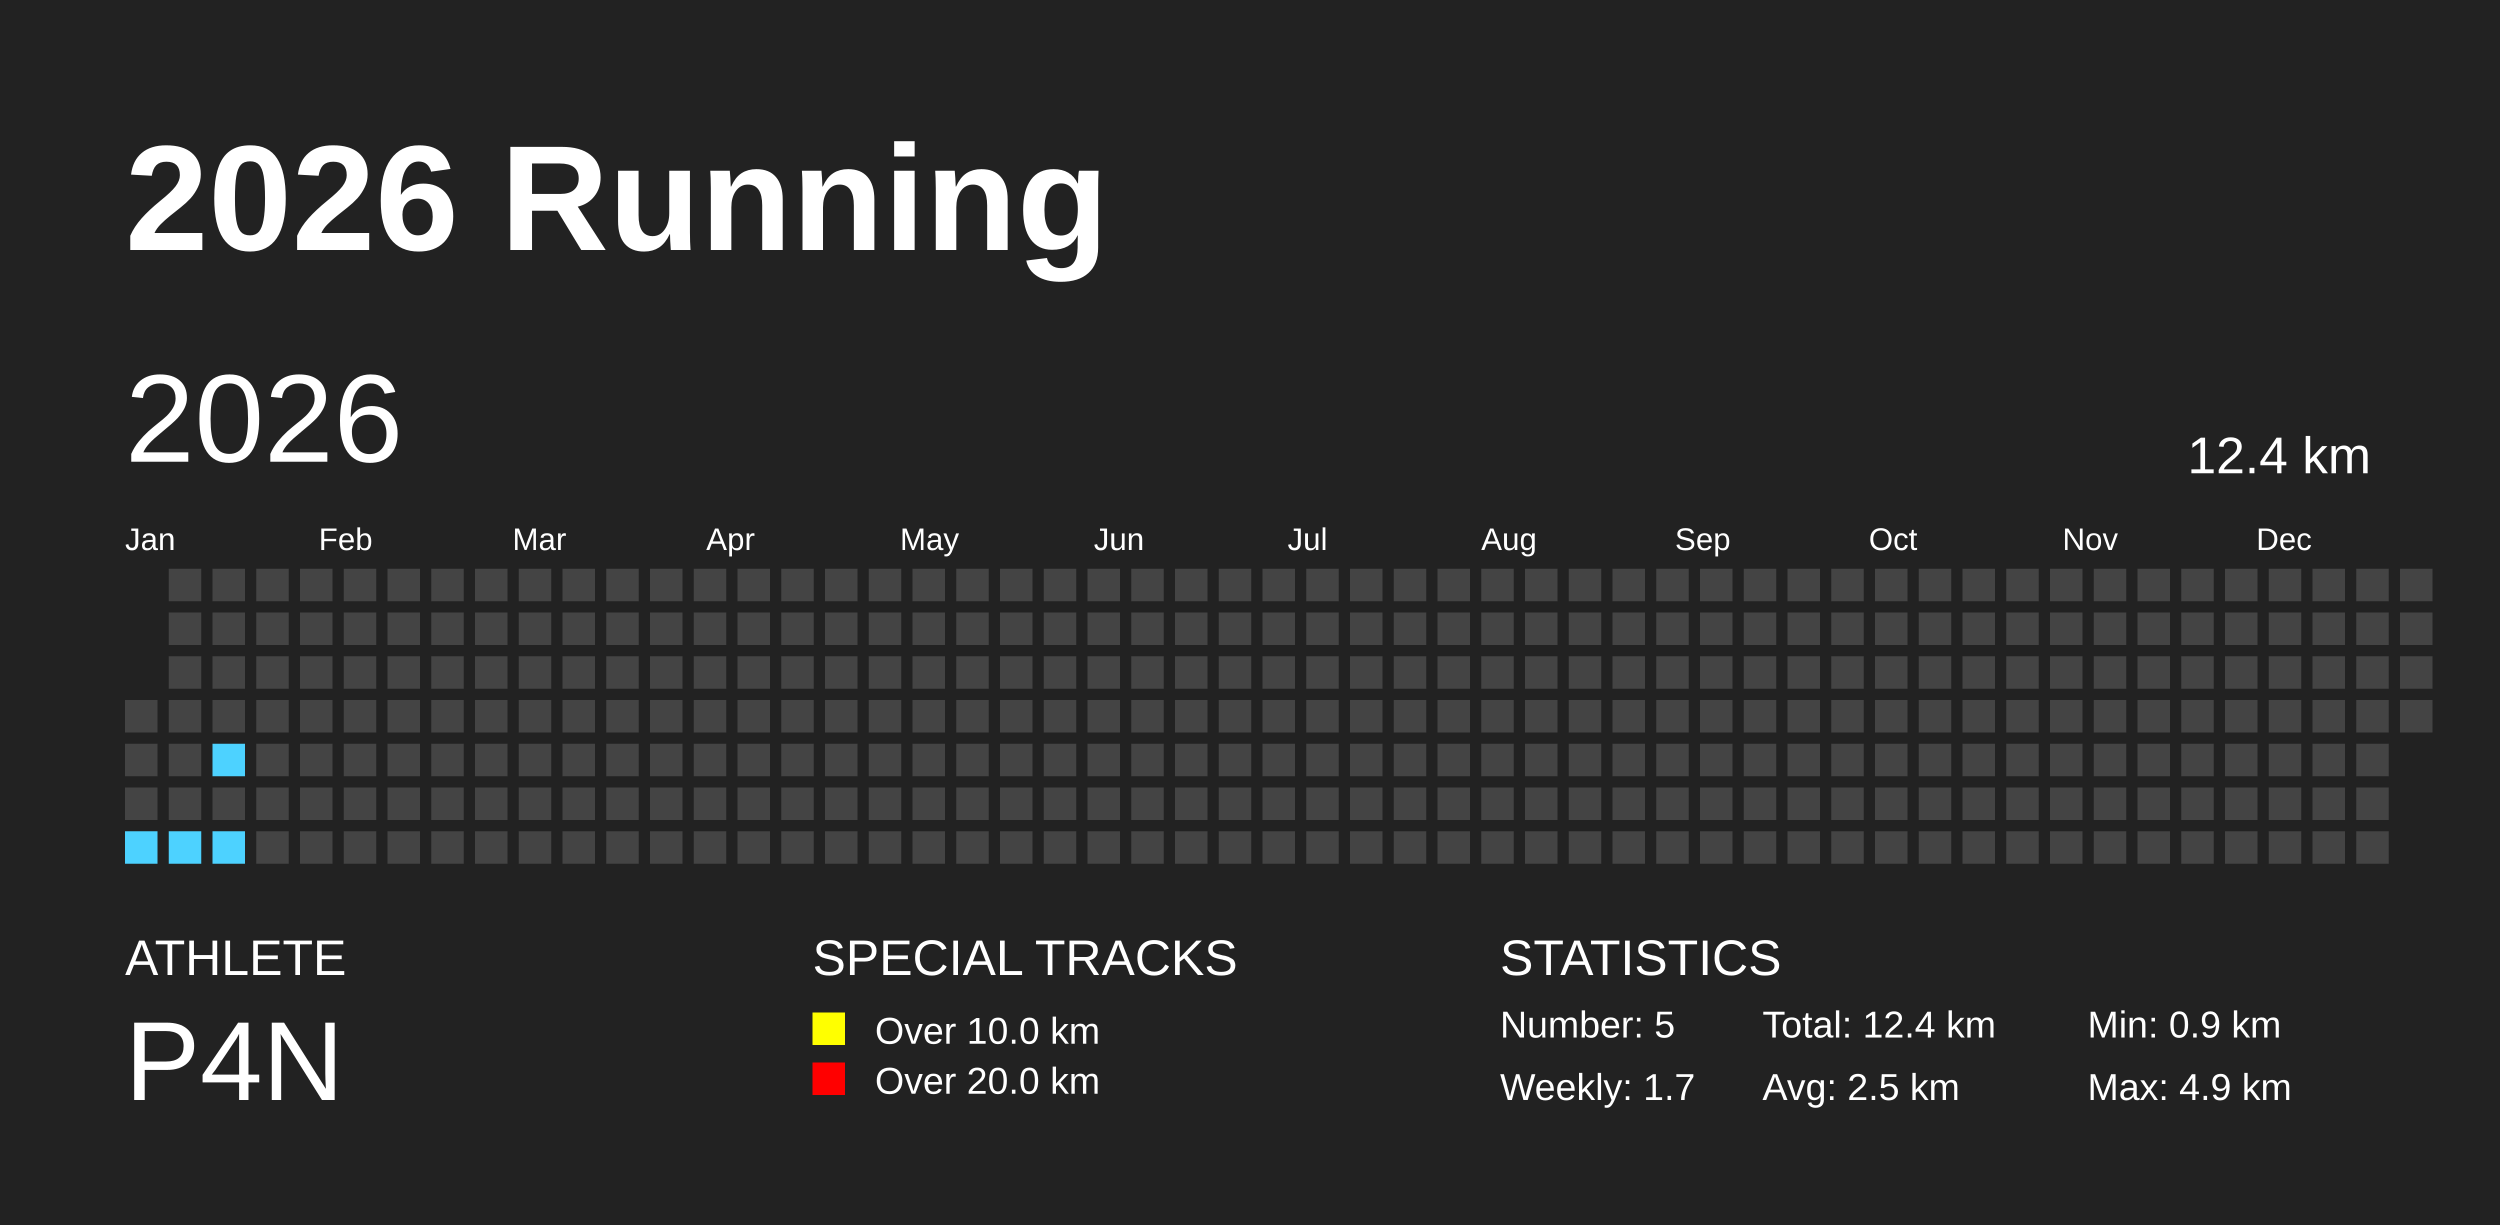
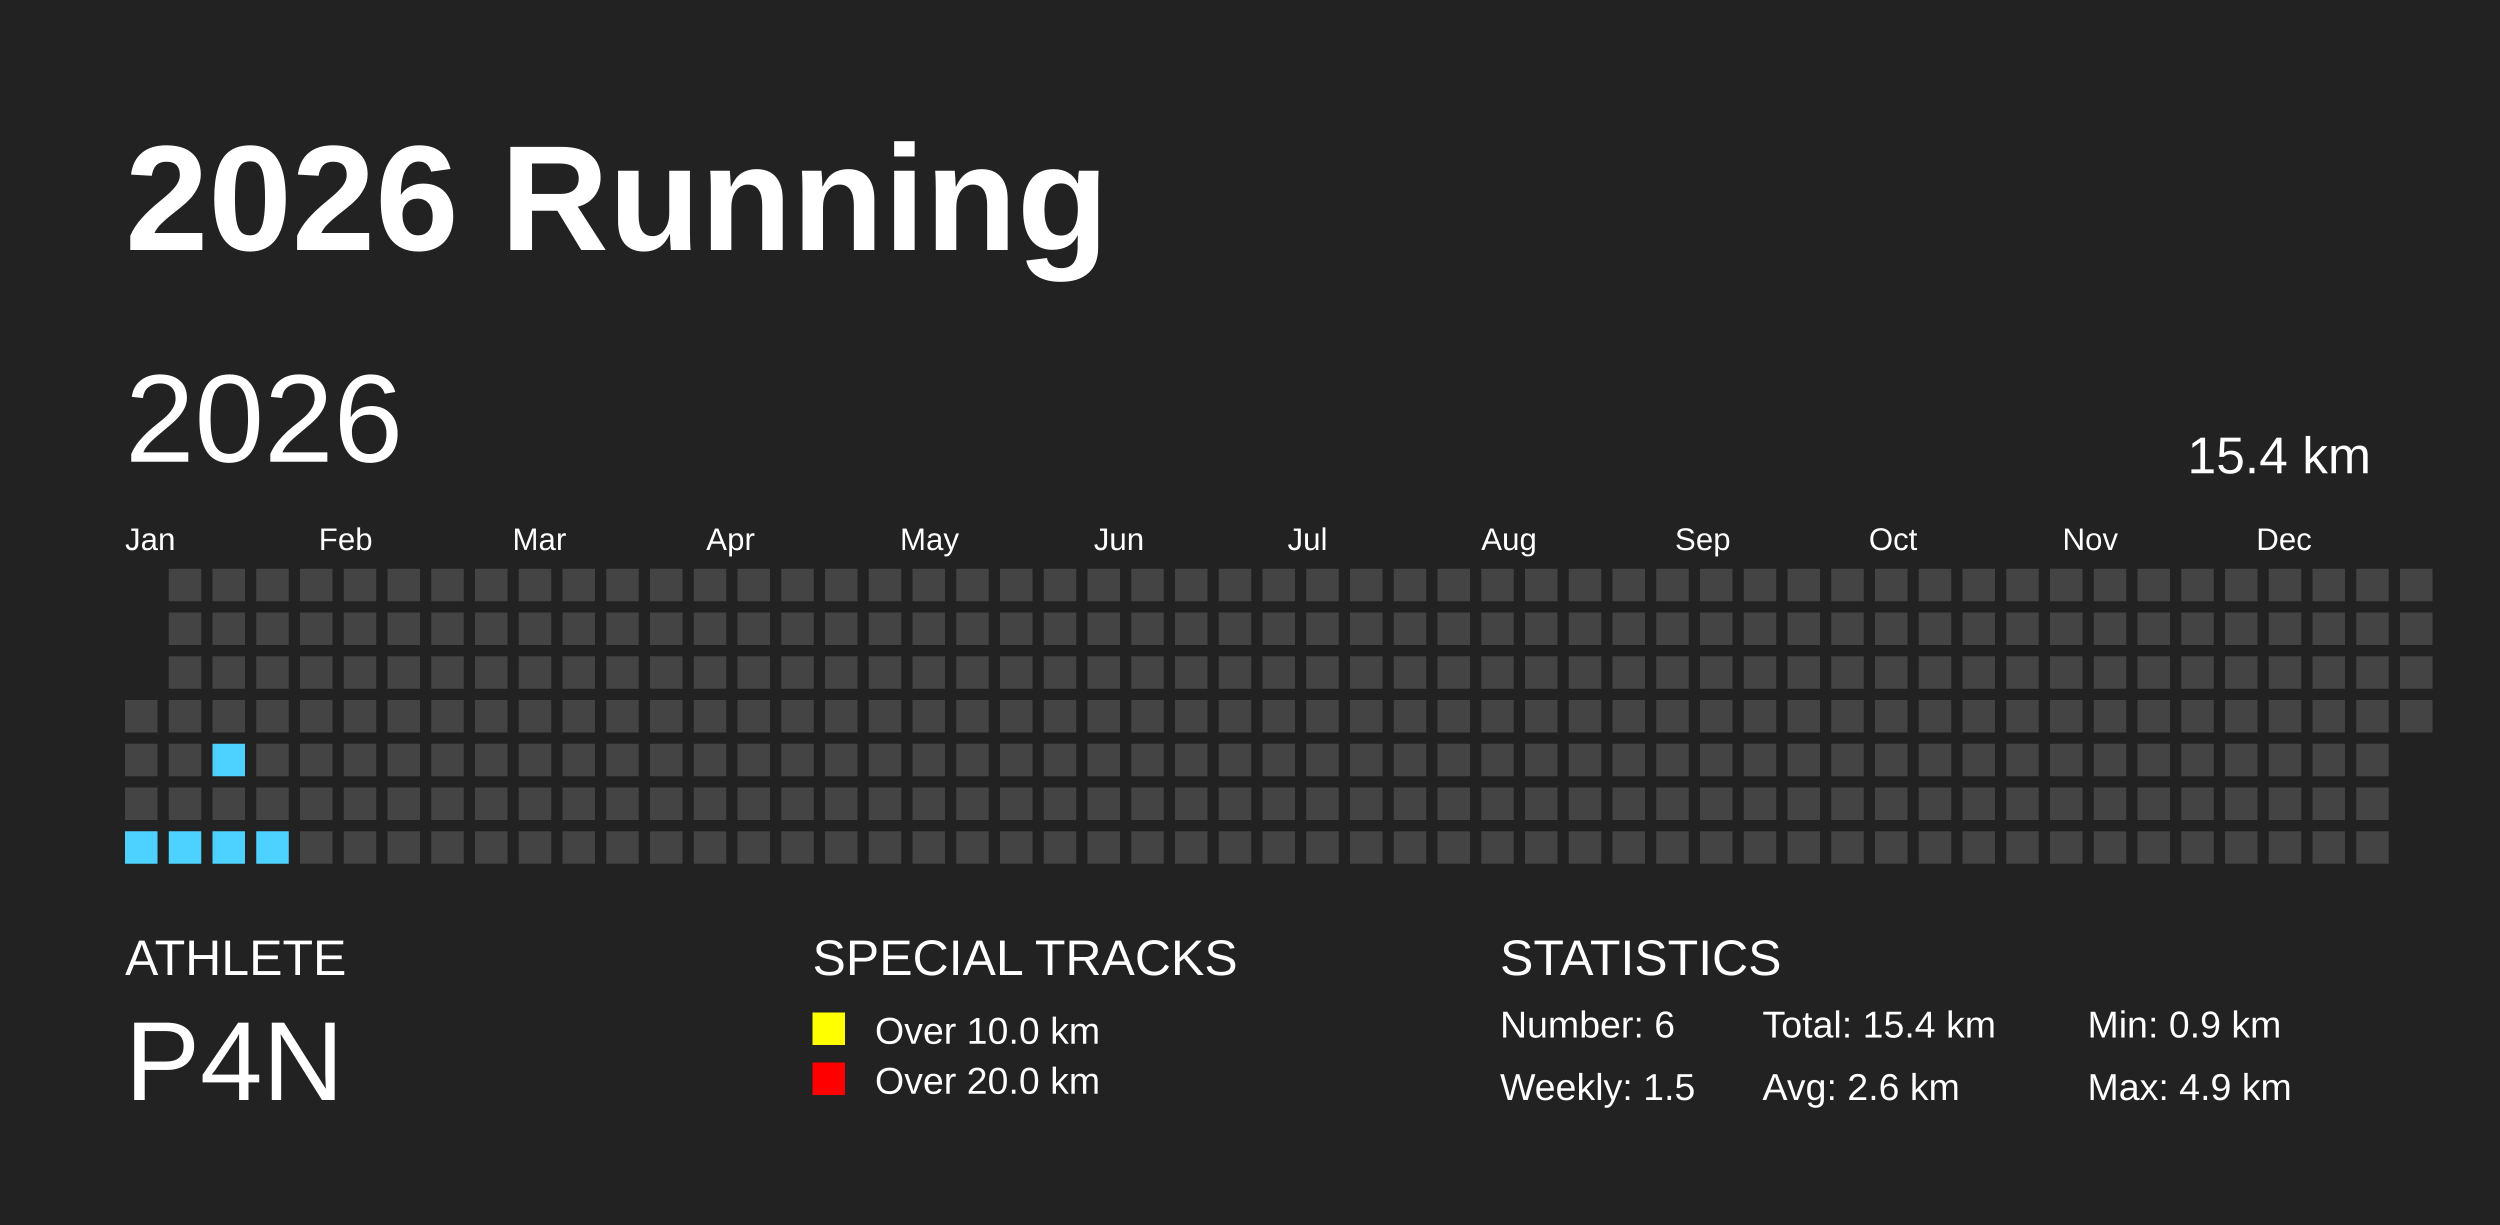
<svg xmlns="http://www.w3.org/2000/svg" baseProfile="full" height="98mm" version="1.1" viewBox="0,0,200,98" width="200mm">
  <defs />
  <rect fill="#222222" height="98" width="200" x="0" y="0" />
  <text fill="#FFFFFF" style="font-size:12px; font-family:Arial; font-weight:bold;" x="10" y="20">2026 Running</text>
  <text fill="#FFFFFF" style="font-size:4px; font-family:Arial" x="10" y="78">ATHLETE</text>
  <text fill="#FFFFFF" style="font-size:9px; font-family:Arial" x="10" y="88">P4N</text>
  <text fill="#FFFFFF" style="font-size:4px; font-family:Arial" x="65" y="78">SPECIAL TRACKS</text>
  <rect fill="yellow" height="2.6" width="2.6" x="65" y="81" />
  <text fill="#FFFFFF" style="font-size:3px; font-family:Arial" x="70" y="83.5">Over 10.0 km</text>
  <rect fill="red" height="2.6" width="2.6" x="65" y="85" />
  <text fill="#FFFFFF" style="font-size:3px; font-family:Arial" x="70" y="87.5">Over 20.0 km</text>
  <text fill="#FFFFFF" style="font-size:4px; font-family:Arial" x="120" y="78">STATISTICS</text>
-   <text fill="#FFFFFF" style="font-size:3px; font-family:Arial" x="120" y="83">Number: 5</text>
-   <text fill="#FFFFFF" style="font-size:3px; font-family:Arial" x="120" y="88">Weekly: 1.7</text>
-   <text fill="#FFFFFF" style="font-size:3px; font-family:Arial" x="141" y="83">Total: 12.4 km</text>
-   <text fill="#FFFFFF" style="font-size:3px; font-family:Arial" x="141" y="88">Avg: 2.5 km</text>
+   <text fill="#FFFFFF" style="font-size:3px; font-family:Arial" x="120" y="83">Number: 6</text>
+   <text fill="#FFFFFF" style="font-size:3px; font-family:Arial" x="120" y="88">Weekly: 1.5</text>
+   <text fill="#FFFFFF" style="font-size:3px; font-family:Arial" x="141" y="83">Total: 15.4 km</text>
+   <text fill="#FFFFFF" style="font-size:3px; font-family:Arial" x="141" y="88">Avg: 2.6 km</text>
  <text fill="#FFFFFF" style="font-size:3px; font-family:Arial" x="167" y="83">Min: 0.9 km</text>
  <text fill="#FFFFFF" style="font-size:3px; font-family:Arial" x="167" y="88">Max: 4.9 km</text>
  <text dominant-baseline="hanging" fill="#FFFFFF" style="font-size:10.0px; font-family:Arial;" x="10" y="30">2026</text>
-   <text dominant-baseline="hanging" fill="#FFFFFF" style="font-size:4.125px; font-family:Arial;" x="175" y="35">12.4 km</text>
+   <text dominant-baseline="hanging" fill="#FFFFFF" style="font-size:4.125px; font-family:Arial;" x="175" y="35">15.4 km</text>
  <text fill="#FFFFFF" style="font-size:2.5px; font-family:Arial" x="10.0" y="44">Jan</text>
  <text fill="#FFFFFF" style="font-size:2.5px; font-family:Arial" x="25.5" y="44">Feb</text>
  <text fill="#FFFFFF" style="font-size:2.5px; font-family:Arial" x="41.0" y="44">Mar</text>
  <text fill="#FFFFFF" style="font-size:2.5px; font-family:Arial" x="56.5" y="44">Apr</text>
  <text fill="#FFFFFF" style="font-size:2.5px; font-family:Arial" x="72.0" y="44">May</text>
  <text fill="#FFFFFF" style="font-size:2.5px; font-family:Arial" x="87.5" y="44">Jun</text>
  <text fill="#FFFFFF" style="font-size:2.5px; font-family:Arial" x="103.0" y="44">Jul</text>
  <text fill="#FFFFFF" style="font-size:2.5px; font-family:Arial" x="118.5" y="44">Aug</text>
  <text fill="#FFFFFF" style="font-size:2.5px; font-family:Arial" x="134.0" y="44">Sep</text>
  <text fill="#FFFFFF" style="font-size:2.5px; font-family:Arial" x="149.5" y="44">Oct</text>
  <text fill="#FFFFFF" style="font-size:2.5px; font-family:Arial" x="165.0" y="44">Nov</text>
  <text fill="#FFFFFF" style="font-size:2.5px; font-family:Arial" x="180.5" y="44">Dec</text>
  <rect fill="#444444" height="2.6" width="2.6" x="10.0" y="56.0" />
  <rect fill="#444444" height="2.6" width="2.6" x="10.0" y="59.5" />
  <rect fill="#444444" height="2.6" width="2.6" x="10.0" y="63.0" />
  <rect fill="#4DD2FF" height="2.6" width="2.6" x="10.0" y="66.5" />
  <rect fill="#444444" height="2.6" width="2.6" x="13.5" y="45.5" />
  <rect fill="#444444" height="2.6" width="2.6" x="13.5" y="49.0" />
  <rect fill="#444444" height="2.6" width="2.6" x="13.5" y="52.5" />
  <rect fill="#444444" height="2.6" width="2.6" x="13.5" y="56.0" />
  <rect fill="#444444" height="2.6" width="2.6" x="13.5" y="59.5" />
  <rect fill="#444444" height="2.6" width="2.6" x="13.5" y="63.0" />
  <rect fill="#4DD2FF" height="2.6" width="2.6" x="13.5" y="66.5" />
  <rect fill="#444444" height="2.6" width="2.6" x="17.0" y="45.5" />
  <rect fill="#444444" height="2.6" width="2.6" x="17.0" y="49.0" />
  <rect fill="#444444" height="2.6" width="2.6" x="17.0" y="52.5" />
  <rect fill="#444444" height="2.6" width="2.6" x="17.0" y="56.0" />
  <rect fill="#4DD2FF" height="2.6" width="2.6" x="17.0" y="59.5" />
  <rect fill="#444444" height="2.6" width="2.6" x="17.0" y="63.0" />
  <rect fill="#4DD2FF" height="2.6" width="2.6" x="17.0" y="66.5" />
  <rect fill="#444444" height="2.6" width="2.6" x="20.5" y="45.5" />
  <rect fill="#444444" height="2.6" width="2.6" x="20.5" y="49.0" />
  <rect fill="#444444" height="2.6" width="2.6" x="20.5" y="52.5" />
  <rect fill="#444444" height="2.6" width="2.6" x="20.5" y="56.0" />
  <rect fill="#444444" height="2.6" width="2.6" x="20.5" y="59.5" />
  <rect fill="#444444" height="2.6" width="2.6" x="20.5" y="63.0" />
-   <rect fill="#444444" height="2.6" width="2.6" x="20.5" y="66.5" />
+   <rect fill="#4DD2FF" height="2.6" width="2.6" x="20.5" y="66.5" />
  <rect fill="#444444" height="2.6" width="2.6" x="24.0" y="45.5" />
  <rect fill="#444444" height="2.6" width="2.6" x="24.0" y="49.0" />
  <rect fill="#444444" height="2.6" width="2.6" x="24.0" y="52.5" />
  <rect fill="#444444" height="2.6" width="2.6" x="24.0" y="56.0" />
  <rect fill="#444444" height="2.6" width="2.6" x="24.0" y="59.5" />
  <rect fill="#444444" height="2.6" width="2.6" x="24.0" y="63.0" />
  <rect fill="#444444" height="2.6" width="2.6" x="24.0" y="66.5" />
  <rect fill="#444444" height="2.6" width="2.6" x="27.5" y="45.5" />
  <rect fill="#444444" height="2.6" width="2.6" x="27.5" y="49.0" />
  <rect fill="#444444" height="2.6" width="2.6" x="27.5" y="52.5" />
  <rect fill="#444444" height="2.6" width="2.6" x="27.5" y="56.0" />
  <rect fill="#444444" height="2.6" width="2.6" x="27.5" y="59.5" />
  <rect fill="#444444" height="2.6" width="2.6" x="27.5" y="63.0" />
  <rect fill="#444444" height="2.6" width="2.6" x="27.5" y="66.5" />
  <rect fill="#444444" height="2.6" width="2.6" x="31.0" y="45.5" />
  <rect fill="#444444" height="2.6" width="2.6" x="31.0" y="49.0" />
  <rect fill="#444444" height="2.6" width="2.6" x="31.0" y="52.5" />
  <rect fill="#444444" height="2.6" width="2.6" x="31.0" y="56.0" />
  <rect fill="#444444" height="2.6" width="2.6" x="31.0" y="59.5" />
  <rect fill="#444444" height="2.6" width="2.6" x="31.0" y="63.0" />
  <rect fill="#444444" height="2.6" width="2.6" x="31.0" y="66.5" />
  <rect fill="#444444" height="2.6" width="2.6" x="34.5" y="45.5" />
  <rect fill="#444444" height="2.6" width="2.6" x="34.5" y="49.0" />
  <rect fill="#444444" height="2.6" width="2.6" x="34.5" y="52.5" />
  <rect fill="#444444" height="2.6" width="2.6" x="34.5" y="56.0" />
  <rect fill="#444444" height="2.6" width="2.6" x="34.5" y="59.5" />
  <rect fill="#444444" height="2.6" width="2.6" x="34.5" y="63.0" />
  <rect fill="#444444" height="2.6" width="2.6" x="34.5" y="66.5" />
  <rect fill="#444444" height="2.6" width="2.6" x="38.0" y="45.5" />
  <rect fill="#444444" height="2.6" width="2.6" x="38.0" y="49.0" />
  <rect fill="#444444" height="2.6" width="2.6" x="38.0" y="52.5" />
  <rect fill="#444444" height="2.6" width="2.6" x="38.0" y="56.0" />
  <rect fill="#444444" height="2.6" width="2.6" x="38.0" y="59.5" />
  <rect fill="#444444" height="2.6" width="2.6" x="38.0" y="63.0" />
  <rect fill="#444444" height="2.6" width="2.6" x="38.0" y="66.5" />
  <rect fill="#444444" height="2.6" width="2.6" x="41.5" y="45.5" />
  <rect fill="#444444" height="2.6" width="2.6" x="41.5" y="49.0" />
  <rect fill="#444444" height="2.6" width="2.6" x="41.5" y="52.5" />
  <rect fill="#444444" height="2.6" width="2.6" x="41.5" y="56.0" />
  <rect fill="#444444" height="2.6" width="2.6" x="41.5" y="59.5" />
  <rect fill="#444444" height="2.6" width="2.6" x="41.5" y="63.0" />
  <rect fill="#444444" height="2.6" width="2.6" x="41.5" y="66.5" />
  <rect fill="#444444" height="2.6" width="2.6" x="45.0" y="45.5" />
  <rect fill="#444444" height="2.6" width="2.6" x="45.0" y="49.0" />
  <rect fill="#444444" height="2.6" width="2.6" x="45.0" y="52.5" />
  <rect fill="#444444" height="2.6" width="2.6" x="45.0" y="56.0" />
  <rect fill="#444444" height="2.6" width="2.6" x="45.0" y="59.5" />
  <rect fill="#444444" height="2.6" width="2.6" x="45.0" y="63.0" />
  <rect fill="#444444" height="2.6" width="2.6" x="45.0" y="66.5" />
  <rect fill="#444444" height="2.6" width="2.6" x="48.5" y="45.5" />
  <rect fill="#444444" height="2.6" width="2.6" x="48.5" y="49.0" />
  <rect fill="#444444" height="2.6" width="2.6" x="48.5" y="52.5" />
  <rect fill="#444444" height="2.6" width="2.6" x="48.5" y="56.0" />
  <rect fill="#444444" height="2.6" width="2.6" x="48.5" y="59.5" />
  <rect fill="#444444" height="2.6" width="2.6" x="48.5" y="63.0" />
  <rect fill="#444444" height="2.6" width="2.6" x="48.5" y="66.5" />
  <rect fill="#444444" height="2.6" width="2.6" x="52.0" y="45.5" />
  <rect fill="#444444" height="2.6" width="2.6" x="52.0" y="49.0" />
  <rect fill="#444444" height="2.6" width="2.6" x="52.0" y="52.5" />
  <rect fill="#444444" height="2.6" width="2.6" x="52.0" y="56.0" />
  <rect fill="#444444" height="2.6" width="2.6" x="52.0" y="59.5" />
  <rect fill="#444444" height="2.6" width="2.6" x="52.0" y="63.0" />
  <rect fill="#444444" height="2.6" width="2.6" x="52.0" y="66.5" />
  <rect fill="#444444" height="2.6" width="2.6" x="55.5" y="45.5" />
  <rect fill="#444444" height="2.6" width="2.6" x="55.5" y="49.0" />
  <rect fill="#444444" height="2.6" width="2.6" x="55.5" y="52.5" />
  <rect fill="#444444" height="2.6" width="2.6" x="55.5" y="56.0" />
  <rect fill="#444444" height="2.6" width="2.6" x="55.5" y="59.5" />
  <rect fill="#444444" height="2.6" width="2.6" x="55.5" y="63.0" />
  <rect fill="#444444" height="2.6" width="2.6" x="55.5" y="66.5" />
  <rect fill="#444444" height="2.6" width="2.6" x="59.0" y="45.5" />
  <rect fill="#444444" height="2.6" width="2.6" x="59.0" y="49.0" />
  <rect fill="#444444" height="2.6" width="2.6" x="59.0" y="52.5" />
  <rect fill="#444444" height="2.6" width="2.6" x="59.0" y="56.0" />
  <rect fill="#444444" height="2.6" width="2.6" x="59.0" y="59.5" />
  <rect fill="#444444" height="2.6" width="2.6" x="59.0" y="63.0" />
  <rect fill="#444444" height="2.6" width="2.6" x="59.0" y="66.5" />
  <rect fill="#444444" height="2.6" width="2.6" x="62.5" y="45.5" />
  <rect fill="#444444" height="2.6" width="2.6" x="62.5" y="49.0" />
  <rect fill="#444444" height="2.6" width="2.6" x="62.5" y="52.5" />
  <rect fill="#444444" height="2.6" width="2.6" x="62.5" y="56.0" />
  <rect fill="#444444" height="2.6" width="2.6" x="62.5" y="59.5" />
  <rect fill="#444444" height="2.6" width="2.6" x="62.5" y="63.0" />
  <rect fill="#444444" height="2.6" width="2.6" x="62.5" y="66.5" />
  <rect fill="#444444" height="2.6" width="2.6" x="66.0" y="45.5" />
  <rect fill="#444444" height="2.6" width="2.6" x="66.0" y="49.0" />
  <rect fill="#444444" height="2.6" width="2.6" x="66.0" y="52.5" />
  <rect fill="#444444" height="2.6" width="2.6" x="66.0" y="56.0" />
  <rect fill="#444444" height="2.6" width="2.6" x="66.0" y="59.5" />
  <rect fill="#444444" height="2.6" width="2.6" x="66.0" y="63.0" />
  <rect fill="#444444" height="2.6" width="2.6" x="66.0" y="66.5" />
  <rect fill="#444444" height="2.6" width="2.6" x="69.5" y="45.5" />
  <rect fill="#444444" height="2.6" width="2.6" x="69.5" y="49.0" />
  <rect fill="#444444" height="2.6" width="2.6" x="69.5" y="52.5" />
  <rect fill="#444444" height="2.6" width="2.6" x="69.5" y="56.0" />
  <rect fill="#444444" height="2.6" width="2.6" x="69.5" y="59.5" />
  <rect fill="#444444" height="2.6" width="2.6" x="69.5" y="63.0" />
  <rect fill="#444444" height="2.6" width="2.6" x="69.5" y="66.5" />
  <rect fill="#444444" height="2.6" width="2.6" x="73.0" y="45.5" />
  <rect fill="#444444" height="2.6" width="2.6" x="73.0" y="49.0" />
  <rect fill="#444444" height="2.6" width="2.6" x="73.0" y="52.5" />
  <rect fill="#444444" height="2.6" width="2.6" x="73.0" y="56.0" />
  <rect fill="#444444" height="2.6" width="2.6" x="73.0" y="59.5" />
  <rect fill="#444444" height="2.6" width="2.6" x="73.0" y="63.0" />
  <rect fill="#444444" height="2.6" width="2.6" x="73.0" y="66.5" />
  <rect fill="#444444" height="2.6" width="2.6" x="76.5" y="45.5" />
  <rect fill="#444444" height="2.6" width="2.6" x="76.5" y="49.0" />
  <rect fill="#444444" height="2.6" width="2.6" x="76.5" y="52.5" />
  <rect fill="#444444" height="2.6" width="2.6" x="76.5" y="56.0" />
  <rect fill="#444444" height="2.6" width="2.6" x="76.5" y="59.5" />
  <rect fill="#444444" height="2.6" width="2.6" x="76.5" y="63.0" />
  <rect fill="#444444" height="2.6" width="2.6" x="76.5" y="66.5" />
  <rect fill="#444444" height="2.6" width="2.6" x="80.0" y="45.5" />
  <rect fill="#444444" height="2.6" width="2.6" x="80.0" y="49.0" />
  <rect fill="#444444" height="2.6" width="2.6" x="80.0" y="52.5" />
  <rect fill="#444444" height="2.6" width="2.6" x="80.0" y="56.0" />
  <rect fill="#444444" height="2.6" width="2.6" x="80.0" y="59.5" />
  <rect fill="#444444" height="2.6" width="2.6" x="80.0" y="63.0" />
  <rect fill="#444444" height="2.6" width="2.6" x="80.0" y="66.5" />
  <rect fill="#444444" height="2.6" width="2.6" x="83.5" y="45.5" />
  <rect fill="#444444" height="2.6" width="2.6" x="83.5" y="49.0" />
  <rect fill="#444444" height="2.6" width="2.6" x="83.5" y="52.5" />
  <rect fill="#444444" height="2.6" width="2.6" x="83.5" y="56.0" />
  <rect fill="#444444" height="2.6" width="2.6" x="83.5" y="59.5" />
  <rect fill="#444444" height="2.6" width="2.6" x="83.5" y="63.0" />
  <rect fill="#444444" height="2.6" width="2.6" x="83.5" y="66.5" />
  <rect fill="#444444" height="2.6" width="2.6" x="87.0" y="45.5" />
  <rect fill="#444444" height="2.6" width="2.6" x="87.0" y="49.0" />
  <rect fill="#444444" height="2.6" width="2.6" x="87.0" y="52.5" />
  <rect fill="#444444" height="2.6" width="2.6" x="87.0" y="56.0" />
  <rect fill="#444444" height="2.6" width="2.6" x="87.0" y="59.5" />
  <rect fill="#444444" height="2.6" width="2.6" x="87.0" y="63.0" />
  <rect fill="#444444" height="2.6" width="2.6" x="87.0" y="66.5" />
  <rect fill="#444444" height="2.6" width="2.6" x="90.5" y="45.5" />
  <rect fill="#444444" height="2.6" width="2.6" x="90.5" y="49.0" />
  <rect fill="#444444" height="2.6" width="2.6" x="90.5" y="52.5" />
  <rect fill="#444444" height="2.6" width="2.6" x="90.5" y="56.0" />
  <rect fill="#444444" height="2.6" width="2.6" x="90.5" y="59.5" />
  <rect fill="#444444" height="2.6" width="2.6" x="90.5" y="63.0" />
  <rect fill="#444444" height="2.6" width="2.6" x="90.5" y="66.5" />
  <rect fill="#444444" height="2.6" width="2.6" x="94.0" y="45.5" />
  <rect fill="#444444" height="2.6" width="2.6" x="94.0" y="49.0" />
  <rect fill="#444444" height="2.6" width="2.6" x="94.0" y="52.5" />
  <rect fill="#444444" height="2.6" width="2.6" x="94.0" y="56.0" />
  <rect fill="#444444" height="2.6" width="2.6" x="94.0" y="59.5" />
  <rect fill="#444444" height="2.6" width="2.6" x="94.0" y="63.0" />
  <rect fill="#444444" height="2.6" width="2.6" x="94.0" y="66.5" />
  <rect fill="#444444" height="2.6" width="2.6" x="97.5" y="45.5" />
  <rect fill="#444444" height="2.6" width="2.6" x="97.5" y="49.0" />
  <rect fill="#444444" height="2.6" width="2.6" x="97.5" y="52.5" />
  <rect fill="#444444" height="2.6" width="2.6" x="97.5" y="56.0" />
  <rect fill="#444444" height="2.6" width="2.6" x="97.5" y="59.5" />
  <rect fill="#444444" height="2.6" width="2.6" x="97.5" y="63.0" />
  <rect fill="#444444" height="2.6" width="2.6" x="97.5" y="66.5" />
  <rect fill="#444444" height="2.6" width="2.6" x="101.0" y="45.5" />
  <rect fill="#444444" height="2.6" width="2.6" x="101.0" y="49.0" />
  <rect fill="#444444" height="2.6" width="2.6" x="101.0" y="52.5" />
  <rect fill="#444444" height="2.6" width="2.6" x="101.0" y="56.0" />
  <rect fill="#444444" height="2.6" width="2.6" x="101.0" y="59.5" />
  <rect fill="#444444" height="2.6" width="2.6" x="101.0" y="63.0" />
  <rect fill="#444444" height="2.6" width="2.6" x="101.0" y="66.5" />
  <rect fill="#444444" height="2.6" width="2.6" x="104.5" y="45.5" />
  <rect fill="#444444" height="2.6" width="2.6" x="104.5" y="49.0" />
  <rect fill="#444444" height="2.6" width="2.6" x="104.5" y="52.5" />
  <rect fill="#444444" height="2.6" width="2.6" x="104.5" y="56.0" />
  <rect fill="#444444" height="2.6" width="2.6" x="104.5" y="59.5" />
  <rect fill="#444444" height="2.6" width="2.6" x="104.5" y="63.0" />
  <rect fill="#444444" height="2.6" width="2.6" x="104.5" y="66.5" />
  <rect fill="#444444" height="2.6" width="2.6" x="108.0" y="45.5" />
  <rect fill="#444444" height="2.6" width="2.6" x="108.0" y="49.0" />
  <rect fill="#444444" height="2.6" width="2.6" x="108.0" y="52.5" />
  <rect fill="#444444" height="2.6" width="2.6" x="108.0" y="56.0" />
  <rect fill="#444444" height="2.6" width="2.6" x="108.0" y="59.5" />
  <rect fill="#444444" height="2.6" width="2.6" x="108.0" y="63.0" />
  <rect fill="#444444" height="2.6" width="2.6" x="108.0" y="66.5" />
  <rect fill="#444444" height="2.6" width="2.6" x="111.5" y="45.5" />
  <rect fill="#444444" height="2.6" width="2.6" x="111.5" y="49.0" />
  <rect fill="#444444" height="2.6" width="2.6" x="111.5" y="52.5" />
  <rect fill="#444444" height="2.6" width="2.6" x="111.5" y="56.0" />
  <rect fill="#444444" height="2.6" width="2.6" x="111.5" y="59.5" />
  <rect fill="#444444" height="2.6" width="2.6" x="111.5" y="63.0" />
  <rect fill="#444444" height="2.6" width="2.6" x="111.5" y="66.5" />
  <rect fill="#444444" height="2.6" width="2.6" x="115.0" y="45.5" />
  <rect fill="#444444" height="2.6" width="2.6" x="115.0" y="49.0" />
  <rect fill="#444444" height="2.6" width="2.6" x="115.0" y="52.5" />
  <rect fill="#444444" height="2.6" width="2.6" x="115.0" y="56.0" />
  <rect fill="#444444" height="2.6" width="2.6" x="115.0" y="59.5" />
  <rect fill="#444444" height="2.6" width="2.6" x="115.0" y="63.0" />
  <rect fill="#444444" height="2.6" width="2.6" x="115.0" y="66.5" />
  <rect fill="#444444" height="2.6" width="2.6" x="118.5" y="45.5" />
  <rect fill="#444444" height="2.6" width="2.6" x="118.5" y="49.0" />
  <rect fill="#444444" height="2.6" width="2.6" x="118.5" y="52.5" />
  <rect fill="#444444" height="2.6" width="2.6" x="118.5" y="56.0" />
  <rect fill="#444444" height="2.6" width="2.6" x="118.5" y="59.5" />
  <rect fill="#444444" height="2.6" width="2.6" x="118.5" y="63.0" />
  <rect fill="#444444" height="2.6" width="2.6" x="118.5" y="66.5" />
  <rect fill="#444444" height="2.6" width="2.6" x="122.0" y="45.5" />
  <rect fill="#444444" height="2.6" width="2.6" x="122.0" y="49.0" />
  <rect fill="#444444" height="2.6" width="2.6" x="122.0" y="52.5" />
  <rect fill="#444444" height="2.6" width="2.6" x="122.0" y="56.0" />
  <rect fill="#444444" height="2.6" width="2.6" x="122.0" y="59.5" />
  <rect fill="#444444" height="2.6" width="2.6" x="122.0" y="63.0" />
  <rect fill="#444444" height="2.6" width="2.6" x="122.0" y="66.5" />
  <rect fill="#444444" height="2.6" width="2.6" x="125.5" y="45.5" />
  <rect fill="#444444" height="2.6" width="2.6" x="125.5" y="49.0" />
  <rect fill="#444444" height="2.6" width="2.6" x="125.5" y="52.5" />
  <rect fill="#444444" height="2.6" width="2.6" x="125.5" y="56.0" />
  <rect fill="#444444" height="2.6" width="2.6" x="125.5" y="59.5" />
  <rect fill="#444444" height="2.6" width="2.6" x="125.5" y="63.0" />
  <rect fill="#444444" height="2.6" width="2.6" x="125.5" y="66.5" />
  <rect fill="#444444" height="2.6" width="2.6" x="129.0" y="45.5" />
  <rect fill="#444444" height="2.6" width="2.6" x="129.0" y="49.0" />
  <rect fill="#444444" height="2.6" width="2.6" x="129.0" y="52.5" />
  <rect fill="#444444" height="2.6" width="2.6" x="129.0" y="56.0" />
  <rect fill="#444444" height="2.6" width="2.6" x="129.0" y="59.5" />
  <rect fill="#444444" height="2.6" width="2.6" x="129.0" y="63.0" />
  <rect fill="#444444" height="2.6" width="2.6" x="129.0" y="66.5" />
  <rect fill="#444444" height="2.6" width="2.6" x="132.5" y="45.5" />
  <rect fill="#444444" height="2.6" width="2.6" x="132.5" y="49.0" />
  <rect fill="#444444" height="2.6" width="2.6" x="132.5" y="52.5" />
  <rect fill="#444444" height="2.6" width="2.6" x="132.5" y="56.0" />
  <rect fill="#444444" height="2.6" width="2.6" x="132.5" y="59.5" />
  <rect fill="#444444" height="2.6" width="2.6" x="132.5" y="63.0" />
  <rect fill="#444444" height="2.6" width="2.6" x="132.5" y="66.5" />
  <rect fill="#444444" height="2.6" width="2.6" x="136.0" y="45.5" />
  <rect fill="#444444" height="2.6" width="2.6" x="136.0" y="49.0" />
  <rect fill="#444444" height="2.6" width="2.6" x="136.0" y="52.5" />
  <rect fill="#444444" height="2.6" width="2.6" x="136.0" y="56.0" />
  <rect fill="#444444" height="2.6" width="2.6" x="136.0" y="59.5" />
  <rect fill="#444444" height="2.6" width="2.6" x="136.0" y="63.0" />
  <rect fill="#444444" height="2.6" width="2.6" x="136.0" y="66.5" />
  <rect fill="#444444" height="2.6" width="2.6" x="139.5" y="45.5" />
  <rect fill="#444444" height="2.6" width="2.6" x="139.5" y="49.0" />
  <rect fill="#444444" height="2.6" width="2.6" x="139.5" y="52.5" />
  <rect fill="#444444" height="2.6" width="2.6" x="139.5" y="56.0" />
  <rect fill="#444444" height="2.6" width="2.6" x="139.5" y="59.5" />
  <rect fill="#444444" height="2.6" width="2.6" x="139.5" y="63.0" />
  <rect fill="#444444" height="2.6" width="2.6" x="139.5" y="66.5" />
  <rect fill="#444444" height="2.6" width="2.6" x="143.0" y="45.5" />
  <rect fill="#444444" height="2.6" width="2.6" x="143.0" y="49.0" />
  <rect fill="#444444" height="2.6" width="2.6" x="143.0" y="52.5" />
  <rect fill="#444444" height="2.6" width="2.6" x="143.0" y="56.0" />
  <rect fill="#444444" height="2.6" width="2.6" x="143.0" y="59.5" />
  <rect fill="#444444" height="2.6" width="2.6" x="143.0" y="63.0" />
  <rect fill="#444444" height="2.6" width="2.6" x="143.0" y="66.5" />
  <rect fill="#444444" height="2.6" width="2.6" x="146.5" y="45.5" />
  <rect fill="#444444" height="2.6" width="2.6" x="146.5" y="49.0" />
  <rect fill="#444444" height="2.6" width="2.6" x="146.5" y="52.5" />
  <rect fill="#444444" height="2.6" width="2.6" x="146.5" y="56.0" />
  <rect fill="#444444" height="2.6" width="2.6" x="146.5" y="59.5" />
  <rect fill="#444444" height="2.6" width="2.6" x="146.5" y="63.0" />
  <rect fill="#444444" height="2.6" width="2.6" x="146.5" y="66.5" />
  <rect fill="#444444" height="2.6" width="2.6" x="150.0" y="45.5" />
  <rect fill="#444444" height="2.6" width="2.6" x="150.0" y="49.0" />
  <rect fill="#444444" height="2.6" width="2.6" x="150.0" y="52.5" />
  <rect fill="#444444" height="2.6" width="2.6" x="150.0" y="56.0" />
  <rect fill="#444444" height="2.6" width="2.6" x="150.0" y="59.5" />
  <rect fill="#444444" height="2.6" width="2.6" x="150.0" y="63.0" />
  <rect fill="#444444" height="2.6" width="2.6" x="150.0" y="66.5" />
  <rect fill="#444444" height="2.6" width="2.6" x="153.5" y="45.5" />
  <rect fill="#444444" height="2.6" width="2.6" x="153.5" y="49.0" />
  <rect fill="#444444" height="2.6" width="2.6" x="153.5" y="52.5" />
  <rect fill="#444444" height="2.6" width="2.6" x="153.5" y="56.0" />
  <rect fill="#444444" height="2.6" width="2.6" x="153.5" y="59.5" />
  <rect fill="#444444" height="2.6" width="2.6" x="153.5" y="63.0" />
  <rect fill="#444444" height="2.6" width="2.6" x="153.5" y="66.5" />
  <rect fill="#444444" height="2.6" width="2.6" x="157.0" y="45.5" />
  <rect fill="#444444" height="2.6" width="2.6" x="157.0" y="49.0" />
  <rect fill="#444444" height="2.6" width="2.6" x="157.0" y="52.5" />
  <rect fill="#444444" height="2.6" width="2.6" x="157.0" y="56.0" />
  <rect fill="#444444" height="2.6" width="2.6" x="157.0" y="59.5" />
  <rect fill="#444444" height="2.6" width="2.6" x="157.0" y="63.0" />
  <rect fill="#444444" height="2.6" width="2.6" x="157.0" y="66.5" />
  <rect fill="#444444" height="2.6" width="2.6" x="160.5" y="45.5" />
  <rect fill="#444444" height="2.6" width="2.6" x="160.5" y="49.0" />
  <rect fill="#444444" height="2.6" width="2.6" x="160.5" y="52.5" />
  <rect fill="#444444" height="2.6" width="2.6" x="160.5" y="56.0" />
  <rect fill="#444444" height="2.6" width="2.6" x="160.5" y="59.5" />
  <rect fill="#444444" height="2.6" width="2.6" x="160.5" y="63.0" />
  <rect fill="#444444" height="2.6" width="2.6" x="160.5" y="66.5" />
  <rect fill="#444444" height="2.6" width="2.6" x="164.0" y="45.5" />
  <rect fill="#444444" height="2.6" width="2.6" x="164.0" y="49.0" />
  <rect fill="#444444" height="2.6" width="2.6" x="164.0" y="52.5" />
  <rect fill="#444444" height="2.6" width="2.6" x="164.0" y="56.0" />
  <rect fill="#444444" height="2.6" width="2.6" x="164.0" y="59.5" />
  <rect fill="#444444" height="2.6" width="2.6" x="164.0" y="63.0" />
  <rect fill="#444444" height="2.6" width="2.6" x="164.0" y="66.5" />
  <rect fill="#444444" height="2.6" width="2.6" x="167.5" y="45.5" />
  <rect fill="#444444" height="2.6" width="2.6" x="167.5" y="49.0" />
  <rect fill="#444444" height="2.6" width="2.6" x="167.5" y="52.5" />
  <rect fill="#444444" height="2.6" width="2.6" x="167.5" y="56.0" />
  <rect fill="#444444" height="2.6" width="2.6" x="167.5" y="59.5" />
  <rect fill="#444444" height="2.6" width="2.6" x="167.5" y="63.0" />
  <rect fill="#444444" height="2.6" width="2.6" x="167.5" y="66.5" />
  <rect fill="#444444" height="2.6" width="2.6" x="171.0" y="45.5" />
  <rect fill="#444444" height="2.6" width="2.6" x="171.0" y="49.0" />
  <rect fill="#444444" height="2.6" width="2.6" x="171.0" y="52.5" />
  <rect fill="#444444" height="2.6" width="2.6" x="171.0" y="56.0" />
  <rect fill="#444444" height="2.6" width="2.6" x="171.0" y="59.5" />
  <rect fill="#444444" height="2.6" width="2.6" x="171.0" y="63.0" />
  <rect fill="#444444" height="2.6" width="2.6" x="171.0" y="66.5" />
  <rect fill="#444444" height="2.6" width="2.6" x="174.5" y="45.5" />
  <rect fill="#444444" height="2.6" width="2.6" x="174.5" y="49.0" />
  <rect fill="#444444" height="2.6" width="2.6" x="174.5" y="52.5" />
  <rect fill="#444444" height="2.6" width="2.6" x="174.5" y="56.0" />
  <rect fill="#444444" height="2.6" width="2.6" x="174.5" y="59.5" />
  <rect fill="#444444" height="2.6" width="2.6" x="174.5" y="63.0" />
  <rect fill="#444444" height="2.6" width="2.6" x="174.5" y="66.5" />
  <rect fill="#444444" height="2.6" width="2.6" x="178.0" y="45.5" />
  <rect fill="#444444" height="2.6" width="2.6" x="178.0" y="49.0" />
  <rect fill="#444444" height="2.6" width="2.6" x="178.0" y="52.5" />
  <rect fill="#444444" height="2.6" width="2.6" x="178.0" y="56.0" />
  <rect fill="#444444" height="2.6" width="2.6" x="178.0" y="59.5" />
  <rect fill="#444444" height="2.6" width="2.6" x="178.0" y="63.0" />
  <rect fill="#444444" height="2.6" width="2.6" x="178.0" y="66.5" />
  <rect fill="#444444" height="2.6" width="2.6" x="181.5" y="45.5" />
  <rect fill="#444444" height="2.6" width="2.6" x="181.5" y="49.0" />
  <rect fill="#444444" height="2.6" width="2.6" x="181.5" y="52.5" />
  <rect fill="#444444" height="2.6" width="2.6" x="181.5" y="56.0" />
  <rect fill="#444444" height="2.6" width="2.6" x="181.5" y="59.5" />
  <rect fill="#444444" height="2.6" width="2.6" x="181.5" y="63.0" />
  <rect fill="#444444" height="2.6" width="2.6" x="181.5" y="66.5" />
  <rect fill="#444444" height="2.6" width="2.6" x="185.0" y="45.5" />
  <rect fill="#444444" height="2.6" width="2.6" x="185.0" y="49.0" />
  <rect fill="#444444" height="2.6" width="2.6" x="185.0" y="52.5" />
  <rect fill="#444444" height="2.6" width="2.6" x="185.0" y="56.0" />
  <rect fill="#444444" height="2.6" width="2.6" x="185.0" y="59.5" />
  <rect fill="#444444" height="2.6" width="2.6" x="185.0" y="63.0" />
  <rect fill="#444444" height="2.6" width="2.6" x="185.0" y="66.5" />
  <rect fill="#444444" height="2.6" width="2.6" x="188.5" y="45.5" />
  <rect fill="#444444" height="2.6" width="2.6" x="188.5" y="49.0" />
  <rect fill="#444444" height="2.6" width="2.6" x="188.5" y="52.5" />
  <rect fill="#444444" height="2.6" width="2.6" x="188.5" y="56.0" />
  <rect fill="#444444" height="2.6" width="2.6" x="188.5" y="59.5" />
  <rect fill="#444444" height="2.6" width="2.6" x="188.5" y="63.0" />
  <rect fill="#444444" height="2.6" width="2.6" x="188.5" y="66.5" />
  <rect fill="#444444" height="2.6" width="2.6" x="192.0" y="45.5" />
  <rect fill="#444444" height="2.6" width="2.6" x="192.0" y="49.0" />
  <rect fill="#444444" height="2.6" width="2.6" x="192.0" y="52.5" />
  <rect fill="#444444" height="2.6" width="2.6" x="192.0" y="56.0" />
</svg>
